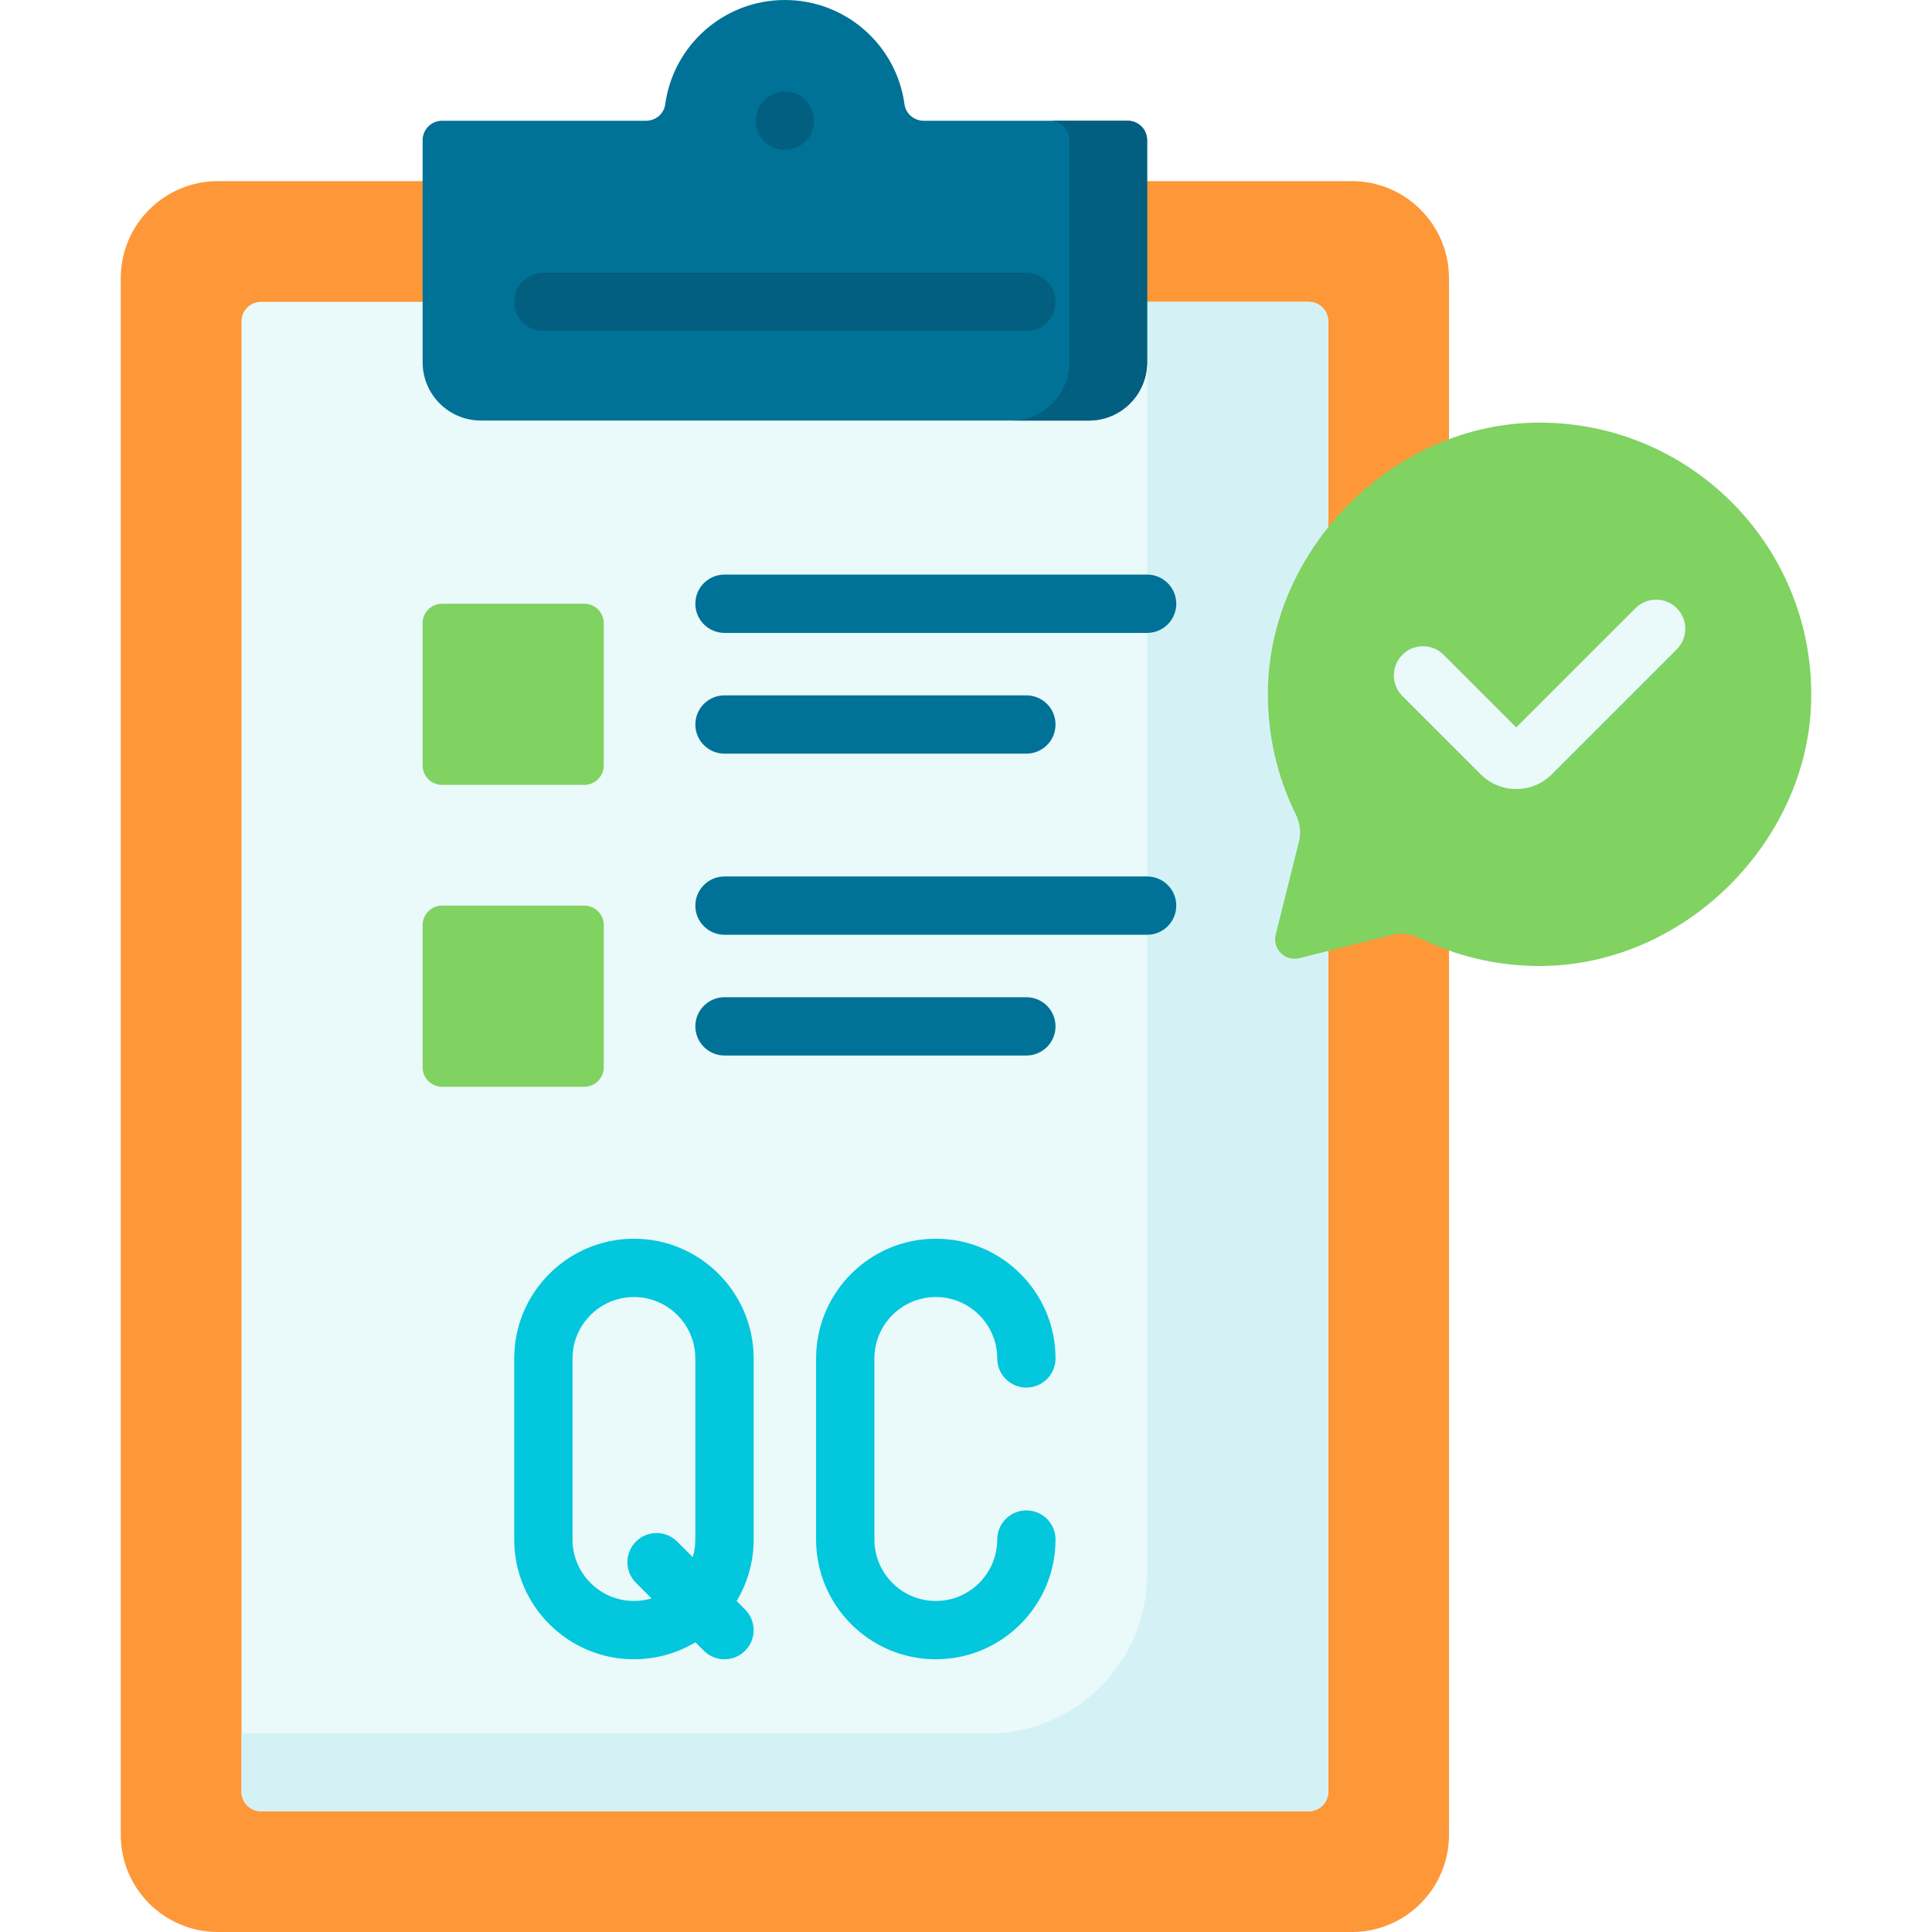
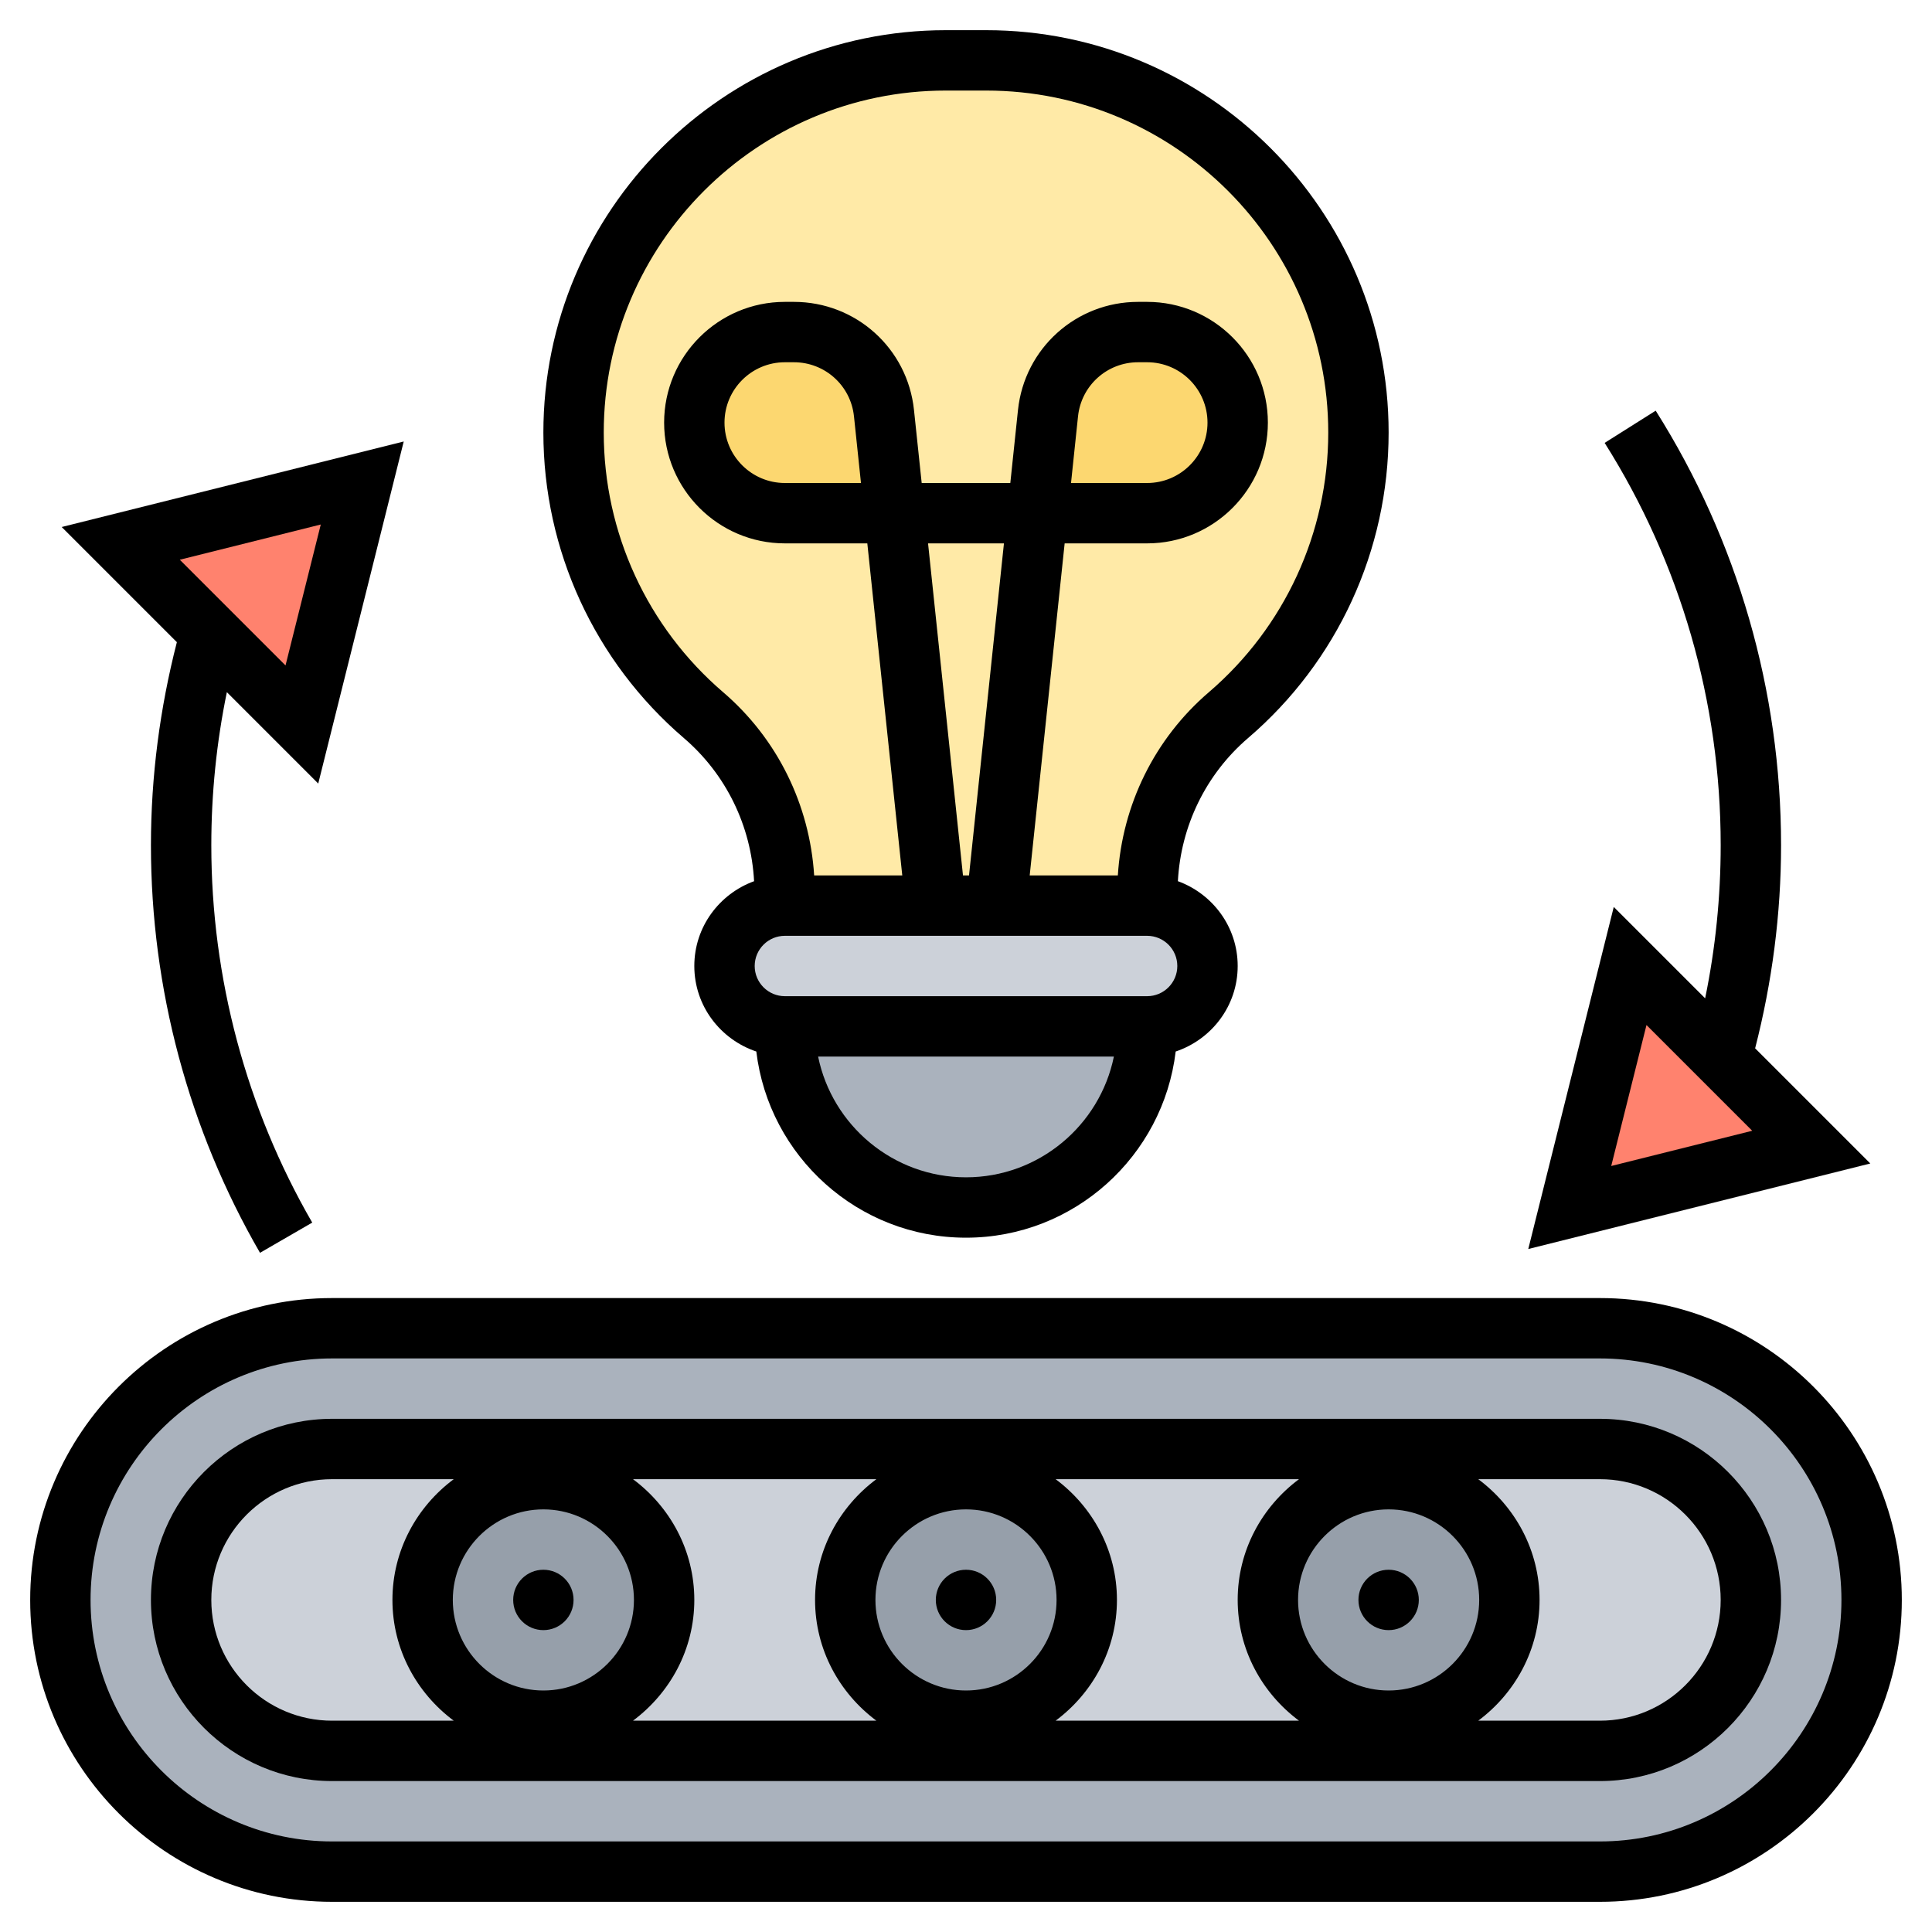
- <svg xmlns="http://www.w3.org/2000/svg" id="Layer_1" enable-background="new 0 0 497 497" viewBox="0 0 497 497">
+ <svg xmlns="http://www.w3.org/2000/svg" id="Layer_5" enable-background="new 0 0 64 64" height="512" viewBox="0 0 64 64" width="512">
  <g>
-     <path d="m347.75 497h-291.687c-13.807 0-25-11.193-25-25v-400.406c0-13.807 11.193-25 25-25h291.687c13.807 0 25 11.193 25 25v400.406c0 13.807-11.193 25-25 25z" fill="#fe9738" />
-     <path d="m336.688 465.938h-269.563c-2.761 0-5-2.239-5-5v-378.282c0-2.761 2.239-5 5-5h269.562c2.761 0 5 2.239 5 5v378.281c.001 2.762-2.238 5.001-4.999 5.001z" fill="#eaf9fa" />
-     <path d="m336.688 77.656h-41.594v327.282c0 22.643-18.356 41-41 41h-191.969v15c0 2.761 2.239 5 5 5h269.562c2.761 0 5-2.239 5-5v-378.282c.001-2.761-2.238-5-4.999-5z" fill="#d4f2f6" />
-     <path d="m237.623 31.062c-2.459 0-4.608-1.78-4.938-4.217-2.058-15.16-15.054-26.845-30.779-26.845s-28.721 11.685-30.779 26.845c-.331 2.437-2.479 4.217-4.938 4.217h-52.471c-2.761 0-5 2.239-5 5v57.125c0 8.284 6.716 15 15 15h156.375c8.284 0 15-6.716 15-15v-57.125c0-2.761-2.239-5-5-5z" fill="#017297" />
-     <path d="m290.094 31.062h-20c2.761 0 5 2.239 5 5v57.125c0 8.284-6.716 15-15 15h20c8.284 0 15-6.716 15-15v-57.125c0-2.761-2.239-5-5-5z" fill="#025f80" />
-     <g fill="#80d261">
-       <path d="m150.312 201.906h-36.594c-2.761 0-5-2.239-5-5v-36.594c0-2.761 2.239-5 5-5h36.594c2.761 0 5 2.239 5 5v36.594c0 2.762-2.238 5-5 5z" />
-       <path d="m150.312 279.562h-36.594c-2.761 0-5-2.239-5-5v-36.594c0-2.761 2.239-5 5-5h36.594c2.761 0 5 2.239 5 5v36.594c0 2.762-2.238 5-5 5z" />
-       <path d="m396.047 108.719c-37.433 0-69.068 32.135-69.873 68.297-.261 11.706 2.358 22.777 7.196 32.553 1.066 2.155 1.367 4.607.784 6.94l-5.977 23.907c-.915 3.662 2.401 6.979 6.063 6.063l23.907-5.977c2.333-.583 4.785-.283 6.94.784 9.332 4.618 19.842 7.214 30.959 7.214 37.099 0 68.702-31.682 69.854-67.593 1.272-39.648-30.49-72.188-69.853-72.188z" />
-     </g>
-     <path d="m264.031 85.156h-124.25c-4.142 0-7.5-3.358-7.5-7.5s3.358-7.5 7.5-7.5h124.25c4.142 0 7.5 3.358 7.5 7.5s-3.358 7.5-7.5 7.5z" fill="#025f80" />
    <g>
-       <path d="m295.094 162.812h-108.719c-4.142 0-7.5-3.358-7.5-7.5s3.358-7.5 7.5-7.5h108.719c4.142 0 7.5 3.358 7.5 7.5s-3.358 7.5-7.5 7.5z" fill="#017297" />
+       <g>
+         <path d="m53 44c4.97 0 9 4.03 9 9 0 2.48-1.01 4.74-2.64 6.36-1.62 1.63-3.88 2.64-6.36 2.64h-42c-4.97 0-9-4.03-9-9 0-2.48 1.01-4.74 2.64-6.36 1.62-1.63 3.88-2.64 6.36-2.64z" fill="#aab2bd" />
+       </g>
+       <g>
+         <path d="m53 48h-7-14-14-7c-1.38 0-2.63.56-3.54 1.46-.9.91-1.46 2.16-1.46 3.54 0 2.76 2.24 5 5 5h7 14 14 7c1.38 0 2.63-.56 3.54-1.46.9-.91 1.46-2.16 1.46-3.54 0-2.76-2.24-5-5-5z" fill="#ccd1d9" />
+       </g>
+       <g>
+         <circle cx="46" cy="53" fill="#969faa" r="4" />
+       </g>
+       <g>
+         <circle cx="32" cy="53" fill="#969faa" r="4" />
+       </g>
+       <g>
+         <circle cx="18" cy="53" fill="#969faa" r="4" />
+       </g>
+       <g>
+         <path d="m26 34h12c0 3.31-2.69 6-6 6-1.66 0-3.16-.67-4.24-1.76-1.09-1.08-1.76-2.58-1.76-4.24z" fill="#aab2bd" />
+       </g>
+       <g>
+         <path d="m33 30h5c1.1 0 2 .9 2 2 0 .55-.22 1.05-.59 1.41-.36.37-.86.59-1.41.59h-12c-1.1 0-2-.9-2-2 0-.55.22-1.05.59-1.41.36-.37.86-.59 1.41-.59h5z" fill="#ccd1d9" />
+       </g>
+       <g>
+         <path d="m32.67 2h-1.34c-3.41 0-6.49 1.38-8.72 3.61s-3.61 5.31-3.61 8.72c0 1.8.39 3.55 1.13 5.15.73 1.6 1.81 3.04 3.18 4.21 1.71 1.47 2.69 3.61 2.69 5.86v.45h5 2 5v-.45c0-1.13.24-2.22.7-3.22s1.14-1.91 1.99-2.64c1.37-1.17 2.45-2.61 3.18-4.21.74-1.6 1.13-3.35 1.13-5.15 0-6.81-5.52-12.33-12.33-12.33z" fill="#ffeaa7" />
+       </g>
+       <g>
+         <path d="m40.12 11.88c.54.54.88 1.29.88 2.12 0 1.66-1.34 3-3 3h-3.63l.35-3.31c.16-1.53 1.45-2.69 2.98-2.69h.3c.83 0 1.58.34 2.12.88z" fill="#fcd770" />
+       </g>
+       <g>
+         <path d="m29.28 13.69.35 3.31h-3.63c-.83 0-1.58-.34-2.12-.88s-.88-1.29-.88-2.12c0-1.66 1.34-3 3-3h.3c1.53 0 2.82 1.16 2.98 2.69z" fill="#fcd770" />
+       </g>
+       <g>
+         <path d="m60 38-8 2 2-8z" fill="#ff826e" />
+       </g>
+       <g>
+         <path d="m12 16-2 8-6-6z" fill="#ff826e" />
+       </g>
    </g>
    <g>
-       <path d="m264.031 193.875h-77.656c-4.142 0-7.5-3.358-7.5-7.5s3.358-7.5 7.5-7.5h77.656c4.142 0 7.5 3.358 7.5 7.5s-3.358 7.5-7.5 7.5z" fill="#017297" />
-     </g>
-     <g>
-       <path d="m295.094 240.469h-108.719c-4.142 0-7.5-3.358-7.5-7.5s3.358-7.5 7.5-7.5h108.719c4.142 0 7.5 3.358 7.5 7.5s-3.358 7.5-7.5 7.5z" fill="#017297" />
-     </g>
-     <g>
-       <path d="m264.031 271.531h-77.656c-4.142 0-7.5-3.358-7.5-7.5s3.358-7.5 7.5-7.5h77.656c4.142 0 7.5 3.358 7.5 7.5s-3.358 7.5-7.5 7.5z" fill="#017297" />
-     </g>
-     <path d="m264.031 388.547c-4.142 0-7.5 3.358-7.5 7.5 0 8.71-7.086 15.797-15.797 15.797s-15.797-7.086-15.797-15.797v-46.594c0-8.71 7.086-15.797 15.797-15.797s15.797 7.086 15.797 15.797c0 4.142 3.358 7.5 7.5 7.5s7.5-3.358 7.5-7.5c0-16.981-13.815-30.797-30.797-30.797s-30.797 13.815-30.797 30.797v46.594c0 16.981 13.815 30.797 30.797 30.797s30.797-13.815 30.797-30.797c0-4.142-3.358-7.5-7.5-7.5z" fill="#02c7dd" />
-     <path d="m189.497 411.859c2.779-4.625 4.378-10.035 4.378-15.812v-46.594c0-16.981-13.815-30.797-30.797-30.797s-30.797 13.815-30.797 30.797v46.594c0 16.981 13.815 30.797 30.797 30.797 5.777 0 11.188-1.599 15.812-4.378l2.181 2.181c1.464 1.464 3.384 2.197 5.303 2.197s3.839-.732 5.303-2.197c2.929-2.929 2.929-7.678 0-10.606zm-26.419-.015c-8.71 0-15.797-7.086-15.797-15.797v-46.594c0-8.71 7.086-15.797 15.797-15.797s15.797 7.086 15.797 15.797v46.594c0 1.573-.231 3.094-.662 4.529l-4.01-4.01c-2.929-2.929-7.678-2.929-10.606 0-2.929 2.929-2.929 7.678 0 10.606l4.01 4.01c-1.435.43-2.956.662-4.529.662z" fill="#02c7dd" />
-     <path d="m390.049 202.971c-3.462 0-6.717-1.349-9.165-3.797l-20.128-20.128c-2.929-2.929-2.929-7.678 0-10.606 2.929-2.929 7.678-2.929 10.606 0l18.687 18.687 30.682-30.681c2.929-2.929 7.678-2.929 10.606 0 2.929 2.929 2.929 7.678 0 10.606l-32.123 32.123c-2.448 2.448-5.703 3.796-9.165 3.796z" fill="#eaf9fa" />
-     <g>
-       <g>
-         <circle cx="201.906" cy="31.062" fill="#025f80" r="7.5" />
-       </g>
+       <circle cx="18" cy="53" r="1" />
+       <circle cx="32" cy="53" r="1" />
+       <circle cx="46" cy="53" r="1" />
+       <path d="m53 43h-42c-5.514 0-10 4.486-10 10s4.486 10 10 10h42c5.514 0 10-4.486 10-10s-4.486-10-10-10zm0 18h-42c-4.411 0-8-3.589-8-8s3.589-8 8-8h42c4.411 0 8 3.589 8 8s-3.589 8-8 8z" />
+       <path d="m53 47h-42c-3.309 0-6 2.691-6 6s2.691 6 6 6h42c3.309 0 6-2.691 6-6s-2.691-6-6-6zm-42 10c-2.206 0-4-1.794-4-4s1.794-4 4-4h4.031c-1.225.912-2.031 2.359-2.031 4s.806 3.088 2.031 4zm7-1c-1.654 0-3-1.346-3-3s1.346-3 3-3 3 1.346 3 3-1.346 3-3 3zm2.969 1c1.225-.912 2.031-2.359 2.031-4s-.806-3.088-2.031-4h8.062c-1.225.912-2.031 2.359-2.031 4s.806 3.088 2.031 4zm11.031-1c-1.654 0-3-1.346-3-3s1.346-3 3-3 3 1.346 3 3-1.346 3-3 3zm2.969 1c1.225-.912 2.031-2.359 2.031-4s-.806-3.088-2.031-4h8.062c-1.225.912-2.031 2.359-2.031 4s.806 3.088 2.031 4zm11.031-1c-1.654 0-3-1.346-3-3s1.346-3 3-3 3 1.346 3 3-1.346 3-3 3zm7 1h-4.031c1.225-.912 2.031-2.359 2.031-4s-.806-3.088-2.031-4h4.031c2.206 0 4 1.794 4 4s-1.794 4-4 4z" />
+       <path d="m22.655 24.45c1.399 1.199 2.228 2.912 2.325 4.741-1.151.419-1.98 1.514-1.98 2.809 0 1.322.865 2.434 2.054 2.833.414 3.468 3.369 6.167 6.946 6.167s6.532-2.699 6.946-6.167c1.189-.399 2.054-1.511 2.054-2.833 0-1.295-.829-2.39-1.981-2.81.098-1.829.926-3.542 2.325-4.741 2.96-2.535 4.656-6.224 4.656-10.12 0-7.35-5.979-13.329-13.329-13.329h-1.342c-7.35 0-13.329 5.979-13.329 13.329 0 3.896 1.696 7.585 4.655 10.121zm9.345 14.55c-2.414 0-4.434-1.721-4.899-4h9.798c-.465 2.279-2.485 4-4.899 4zm6-6h-12c-.552 0-1-.449-1-1s.448-1 1-1h12c.552 0 1 .449 1 1s-.448 1-1 1zm-7.257-15h2.514l-1.157 11h-.2zm.586-15h1.342c6.247 0 11.329 5.082 11.329 11.329 0 3.312-1.442 6.447-3.956 8.602-1.795 1.538-2.867 3.727-3.014 6.069h-2.92l1.158-11h2.732c2.206 0 4-1.794 4-4s-1.794-4-4-4h-.299c-2.053 0-3.764 1.54-3.979 3.582l-.254 2.418h-2.936l-.255-2.419c-.214-2.041-1.925-3.581-3.978-3.581h-.299c-2.206 0-4 1.794-4 4s1.794 4 4 4h2.731l1.158 11h-2.919c-.148-2.342-1.22-4.531-3.014-6.069-2.514-2.155-3.956-5.29-3.956-8.602 0-6.247 5.082-11.329 11.329-11.329zm4.15 13 .232-2.209c.108-1.021.964-1.791 1.99-1.791h.299c1.103 0 2 .897 2 2s-.897 2-2 2zm-6.958 0h-2.521c-1.103 0-2-.897-2-2s.897-2 2-2h.299c1.026 0 1.882.77 1.99 1.791z" />
+       <path d="m53.458 30.044-2.832 11.331 11.33-2.833-3.815-3.815c.562-2.188.859-4.447.859-6.727 0-5.114-1.437-10.092-4.153-14.396l-1.691 1.067c2.515 3.985 3.844 8.593 3.844 13.329 0 1.711-.173 3.41-.515 5.071zm4.586 7.414-4.67 1.167 1.168-4.669z" />
+       <path d="m5 28c0 4.746 1.249 9.414 3.613 13.501l1.73-1.001c-2.187-3.783-3.343-8.105-3.343-12.5 0-1.711.173-3.41.515-5.071l3.027 3.027 2.832-11.331-11.33 2.833 3.815 3.815c-.562 2.188-.859 4.447-.859 6.727zm5.626-10.625-1.168 4.669-3.502-3.502z" />
    </g>
  </g>
-   <g />
-   <g />
-   <g />
-   <g />
-   <g />
-   <g />
-   <g />
-   <g />
-   <g />
-   <g />
-   <g />
-   <g />
-   <g />
-   <g />
-   <g />
</svg>
